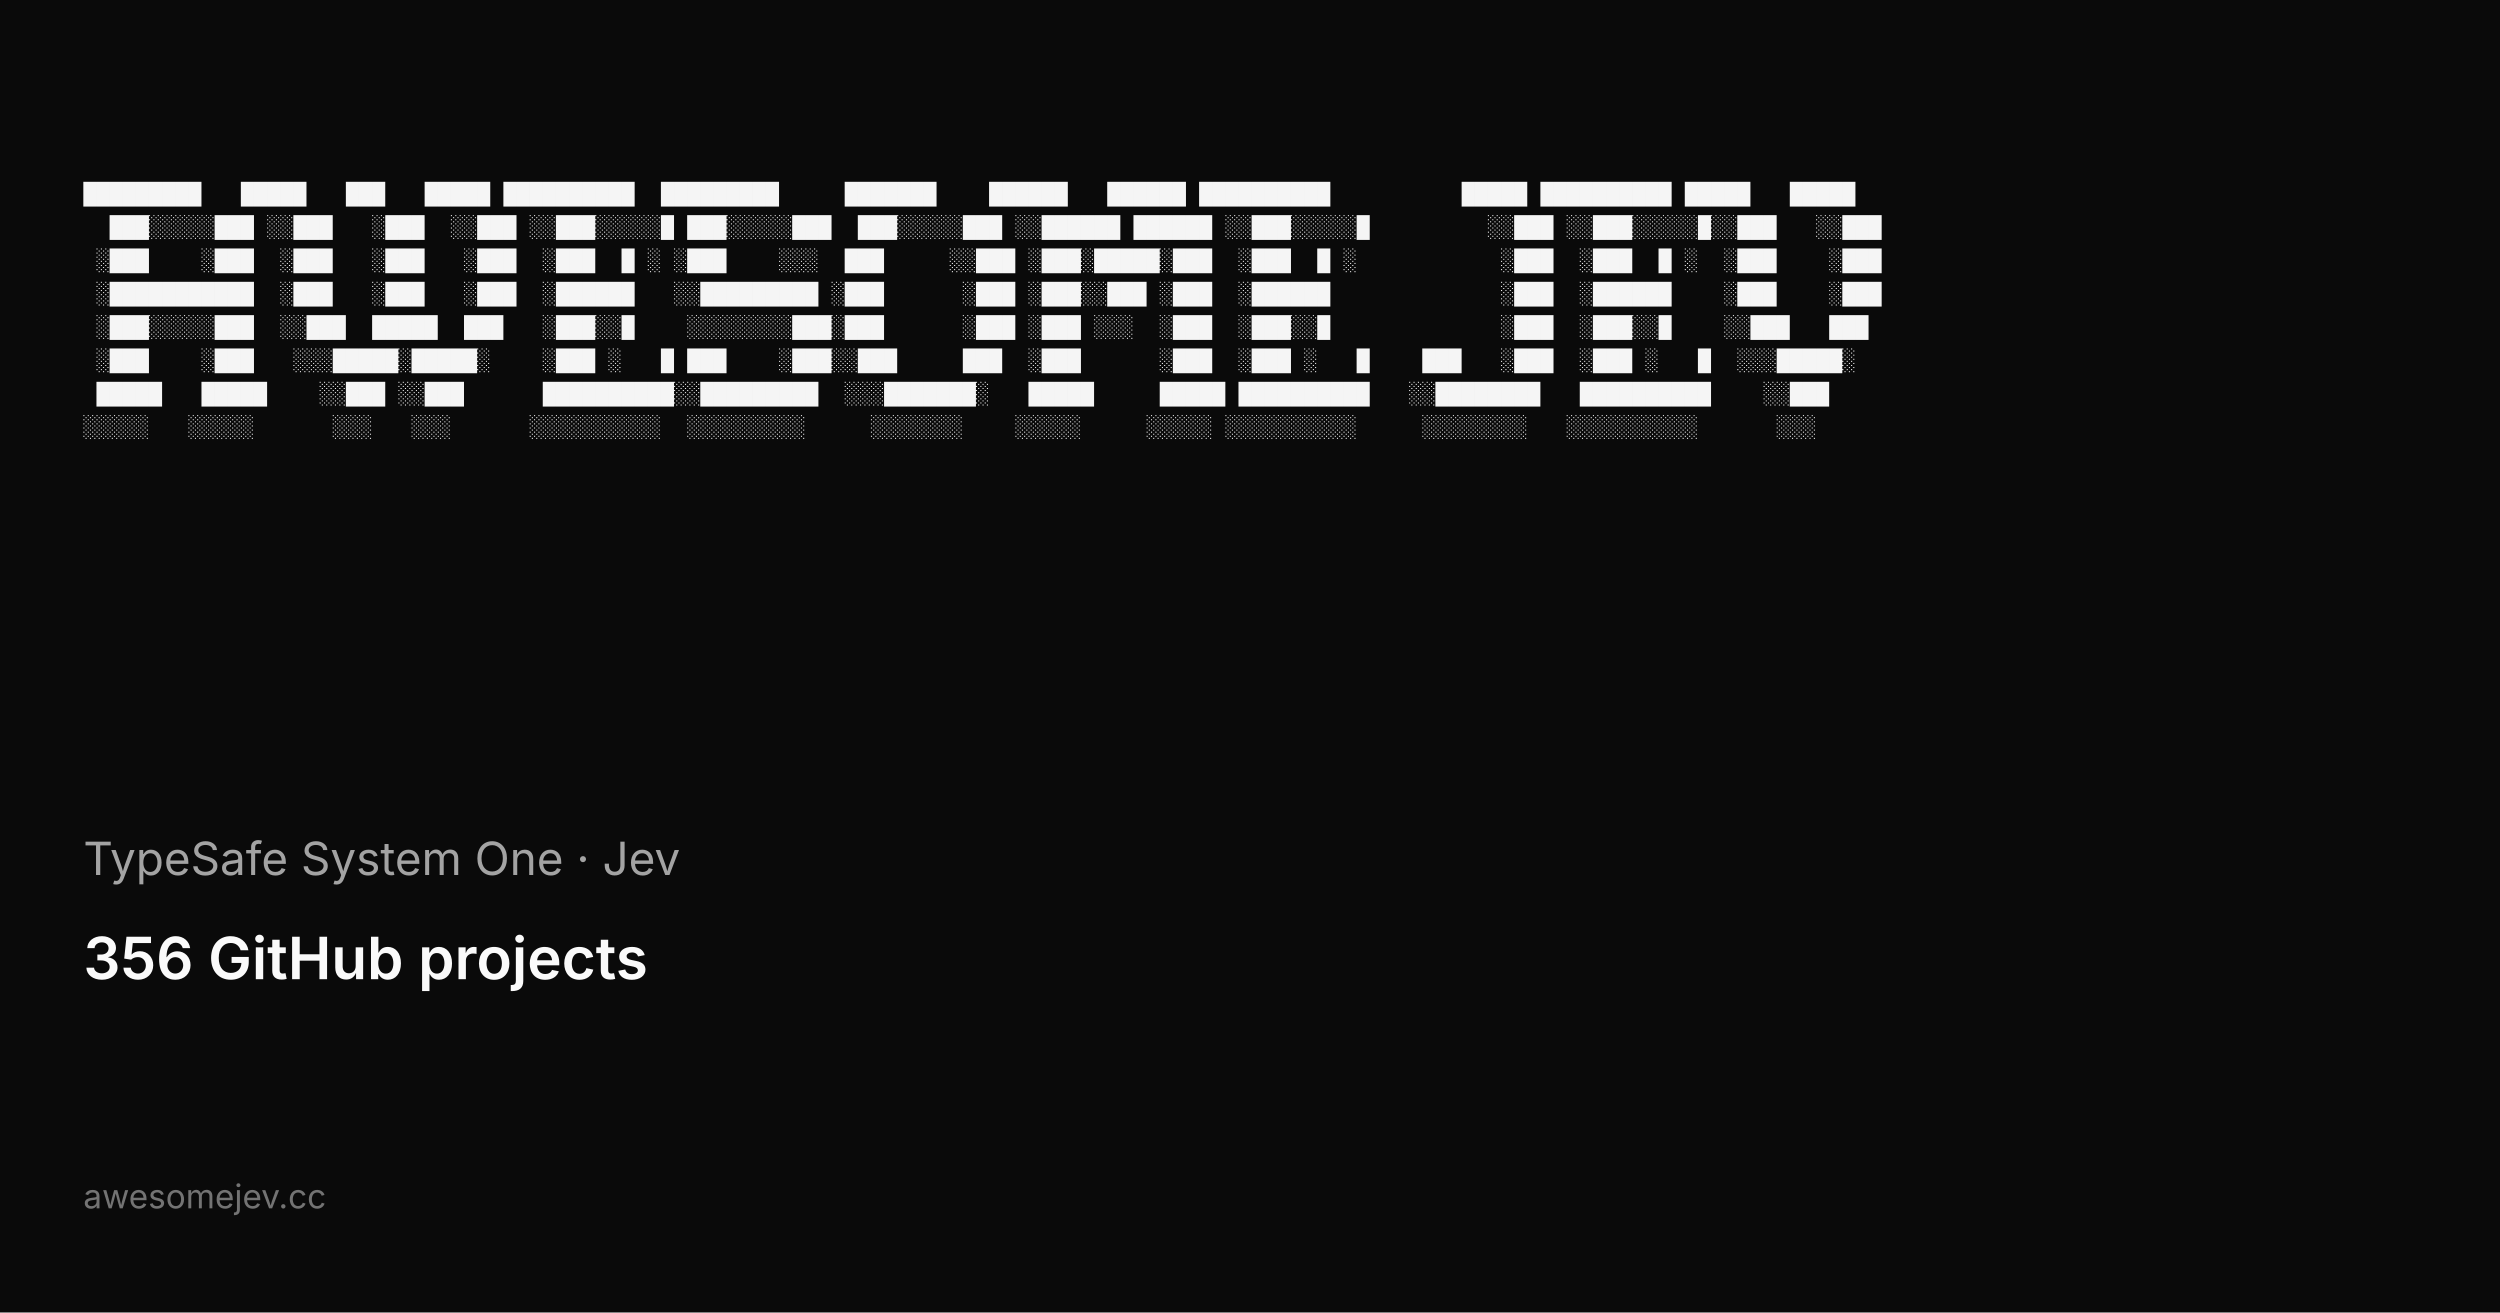
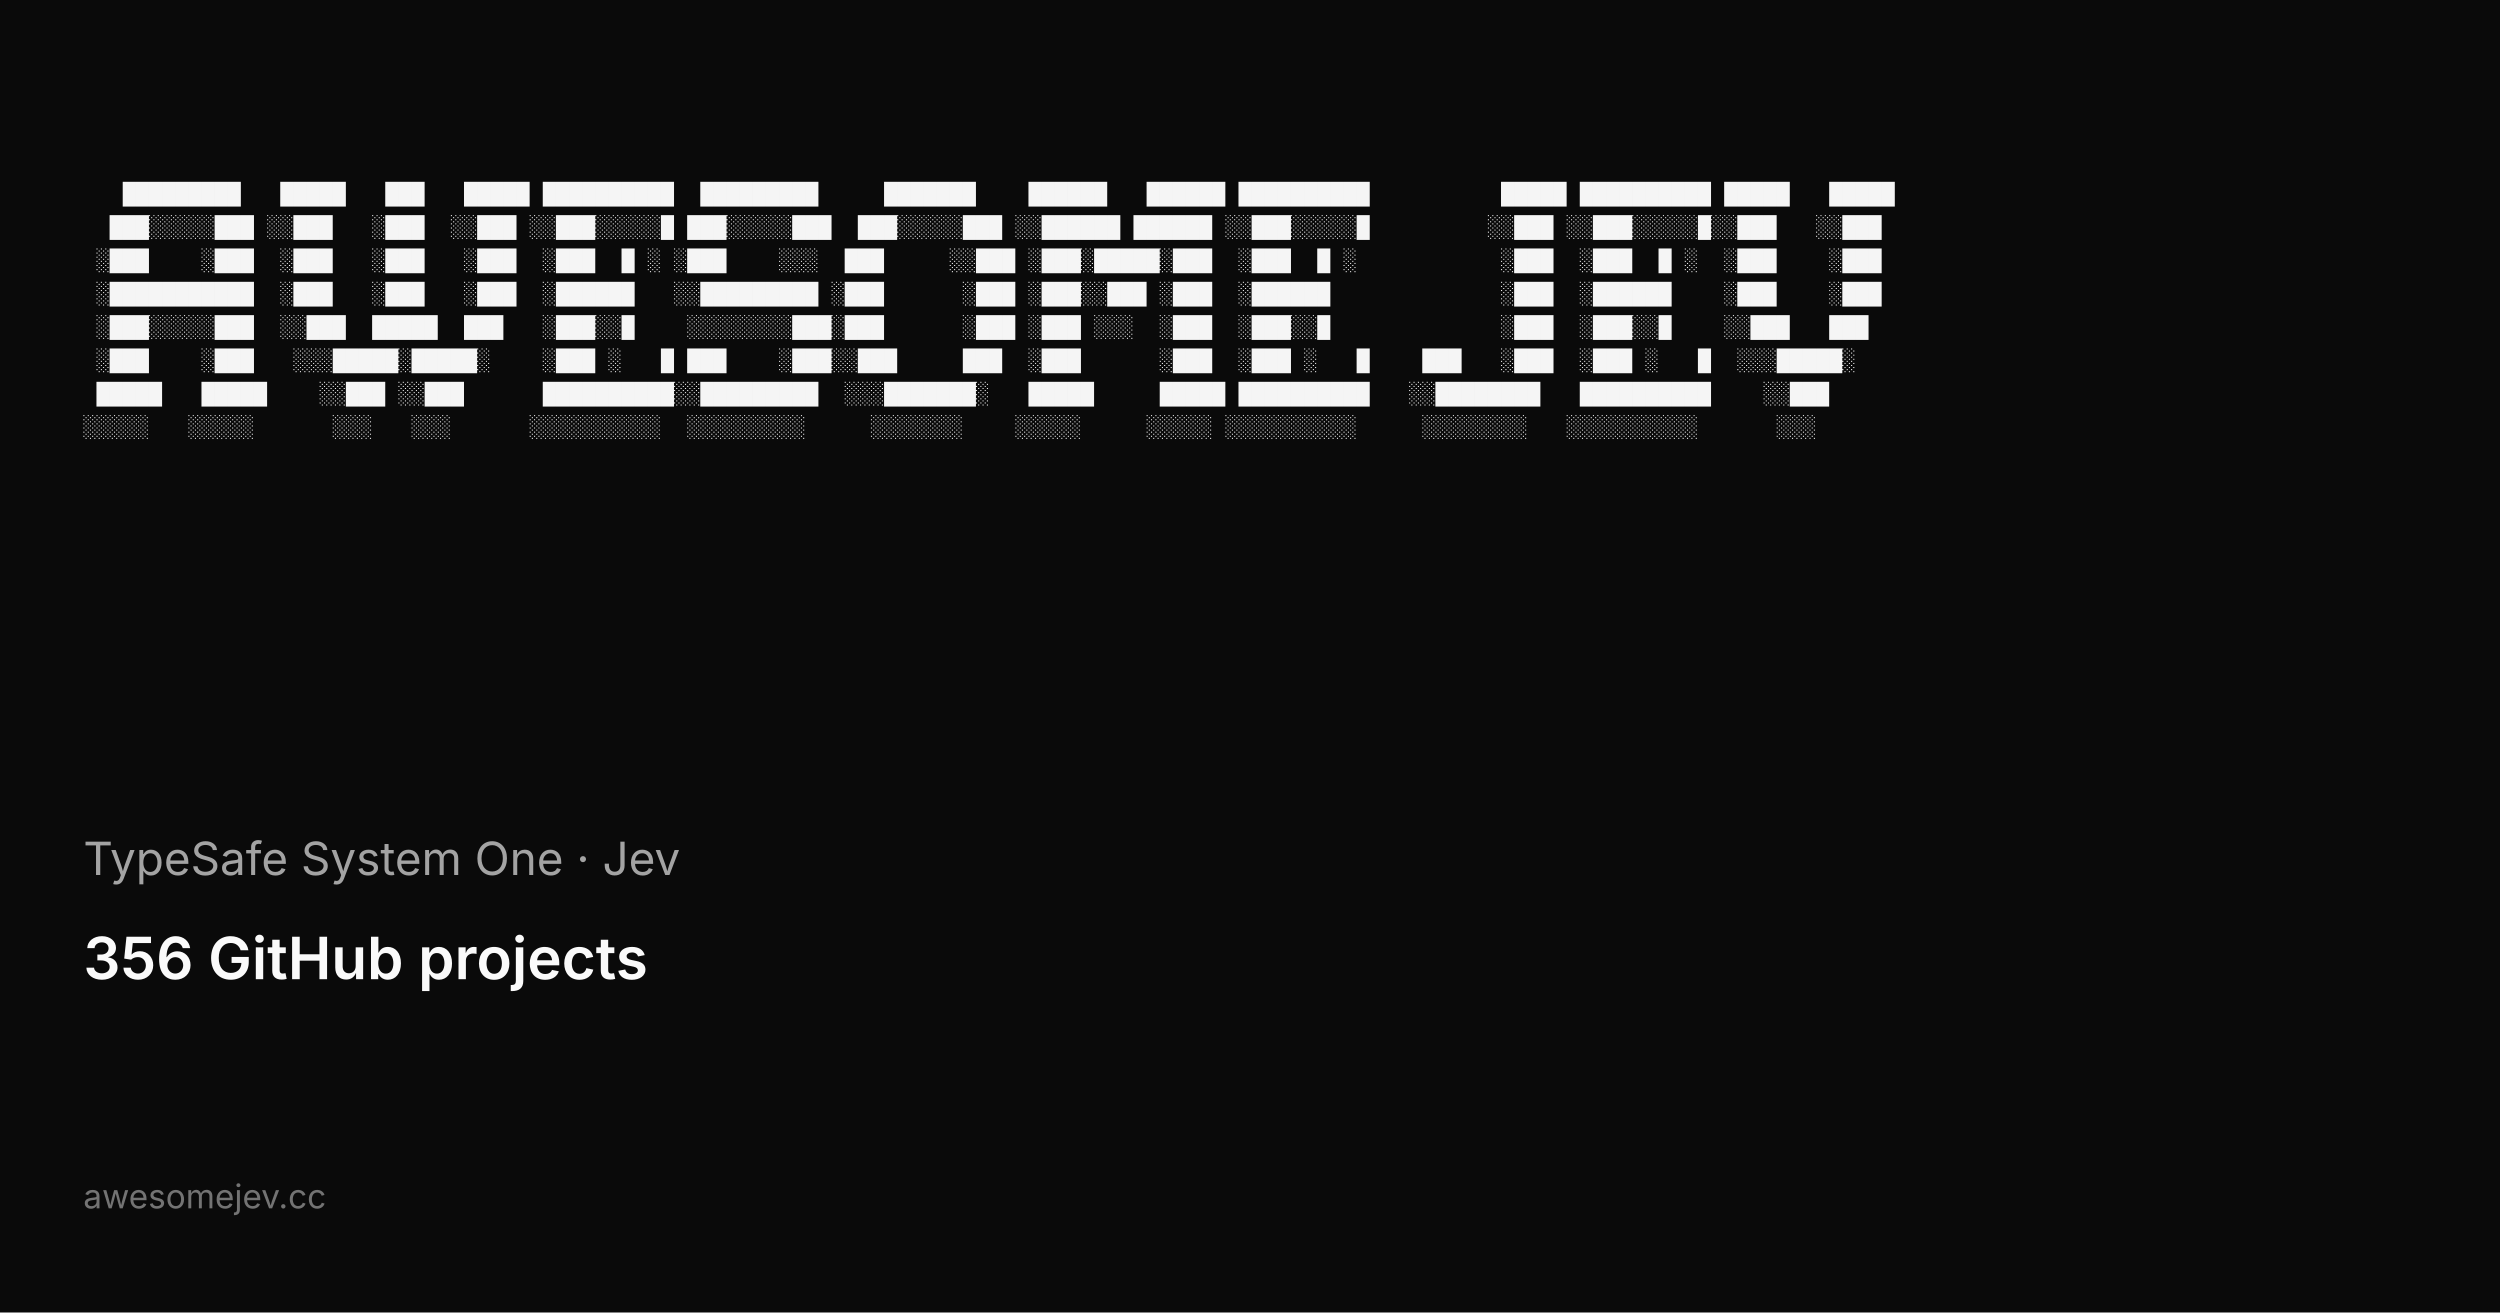
<svg xmlns="http://www.w3.org/2000/svg" width="1200" height="630" viewBox="0 0 1200 630">
  <rect width="1200" height="630" fill="#0a0a0a" />
  <g fill="#f5f5f5" font-family="ui-monospace, SFMono-Regular, Menlo, Monaco, Consolas, Liberation Mono, monospace" font-size="10.5" xml:space="preserve">
-     <text x="40" y="96">█████████   █████   ███   █████ ██████████  █████████     ███████    ██████   ██████ ██████████          █████ ██████████ █████   █████</text>
+     <text x="40" y="96">   █████████   █████   ███   █████ ██████████  █████████     ███████    ██████   ██████ ██████████          █████ ██████████ █████   █████</text>
    <text x="40" y="112">  ███░░░░░███ ░░███   ░███  ░░███ ░░███░░░░░█ ███░░░░░███  ███░░░░░███ ░░██████ ██████ ░░███░░░░░█         ░░███ ░░███░░░░░█░░███   ░░███ </text>
    <text x="40" y="128"> ░███    ░███  ░███   ░███   ░███  ░███  █ ░ ░███    ░░░  ███     ░░███ ░███░█████░███  ░███  █ ░           ░███  ░███  █ ░  ░███    ░███ </text>
    <text x="40" y="144"> ░███████████  ░███   ░███   ░███  ░██████   ░░█████████ ░███      ░███ ░███░░███ ░███  ░██████             ░███  ░██████    ░███    ░███ </text>
    <text x="40" y="160"> ░███░░░░░███  ░░███  █████  ███   ░███░░█    ░░░░░░░░███░███      ░███ ░███ ░░░  ░███  ░███░░█             ░███  ░███░░█    ░░███   ███  </text>
    <text x="40" y="176"> ░███    ░███   ░░░█████░█████░    ░███ ░   █ ███    ░███░░███     ███  ░███      ░███  ░███ ░   █    ███   ░███  ░███ ░   █  ░░░█████░   </text>
    <text x="40" y="192"> █████   █████    ░░███ ░░███      ██████████░░█████████  ░░░███████░   █████     █████ ██████████   ░░████████   ██████████    ░░███     </text>
-     <text x="40" y="208">░░░░░   ░░░░░      ░░░   ░░░      ░░░░░░░░░░  ░░░░░░░░░     ░░░░░░░    ░░░░░     ░░░░░ ░░░░░░░░░░     ░░░░░░░░   ░░░░░░░░░░      ░░░</text>
+     <text x="40" y="208">░░░░░   ░░░░░      ░░░   ░░░      ░░░░░░░░░░  ░░░░░░░░░     ░░░░░░░    ░░░░░     ░░░░░ ░░░░░░░░░░     ░░░░░░░░   ░░░░░░░░░░      ░░░      </text>
  </g>
  <text x="40" y="420" fill="#a3a3a3" font-family="ui-sans-serif, system-ui, -apple-system, Segoe UI, sans-serif" font-size="22">TypeSafe System One · Jev</text>
  <text x="40" y="470" fill="#fafafa" font-family="ui-sans-serif, system-ui, -apple-system, Segoe UI, sans-serif" font-size="28" font-weight="600">356 GitHub projects</text>
  <text x="40" y="580" fill="#737373" font-family="ui-sans-serif, system-ui, -apple-system, Segoe UI, sans-serif" font-size="16">awesomejev.cc</text>
</svg>
